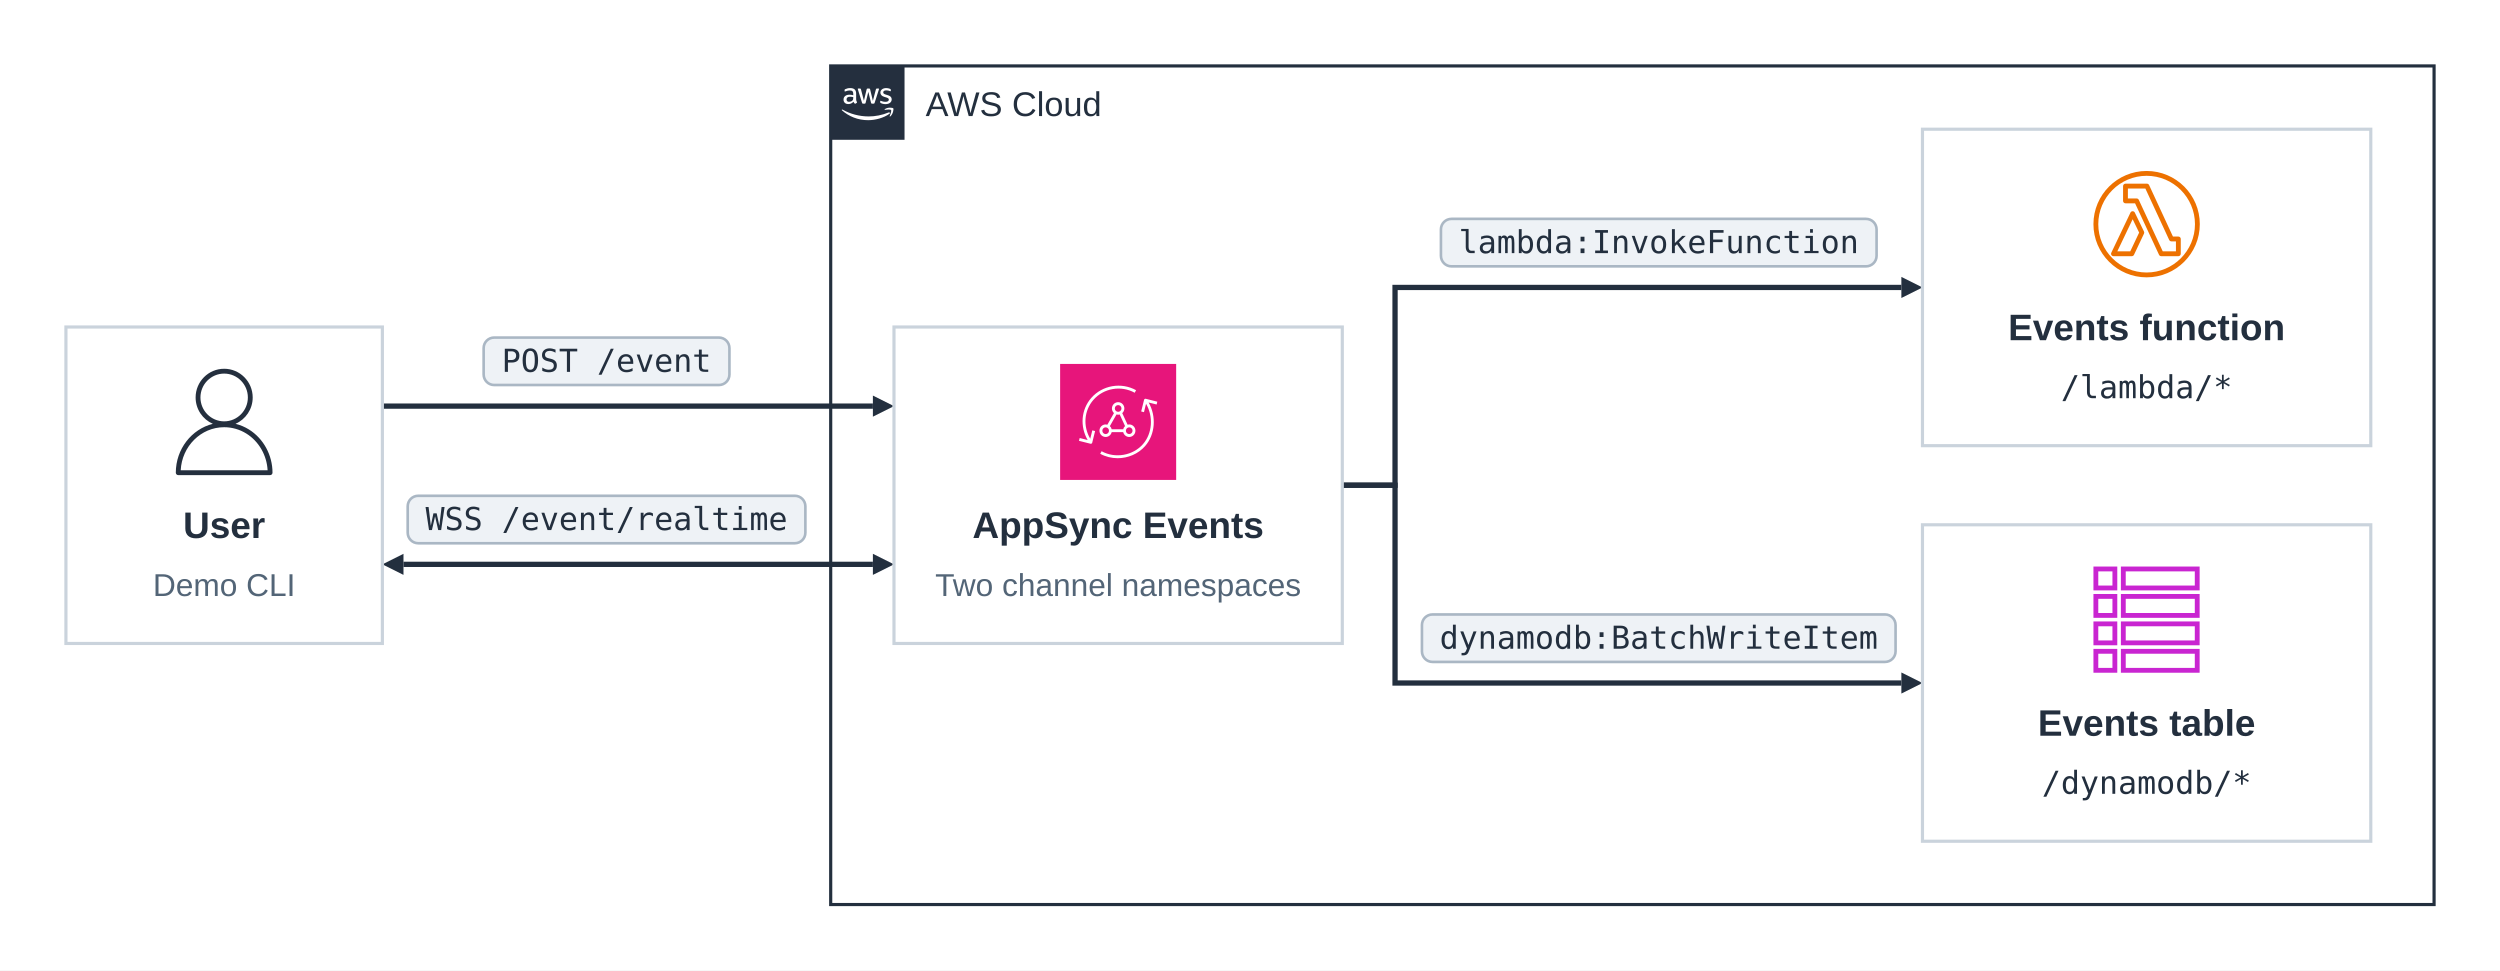
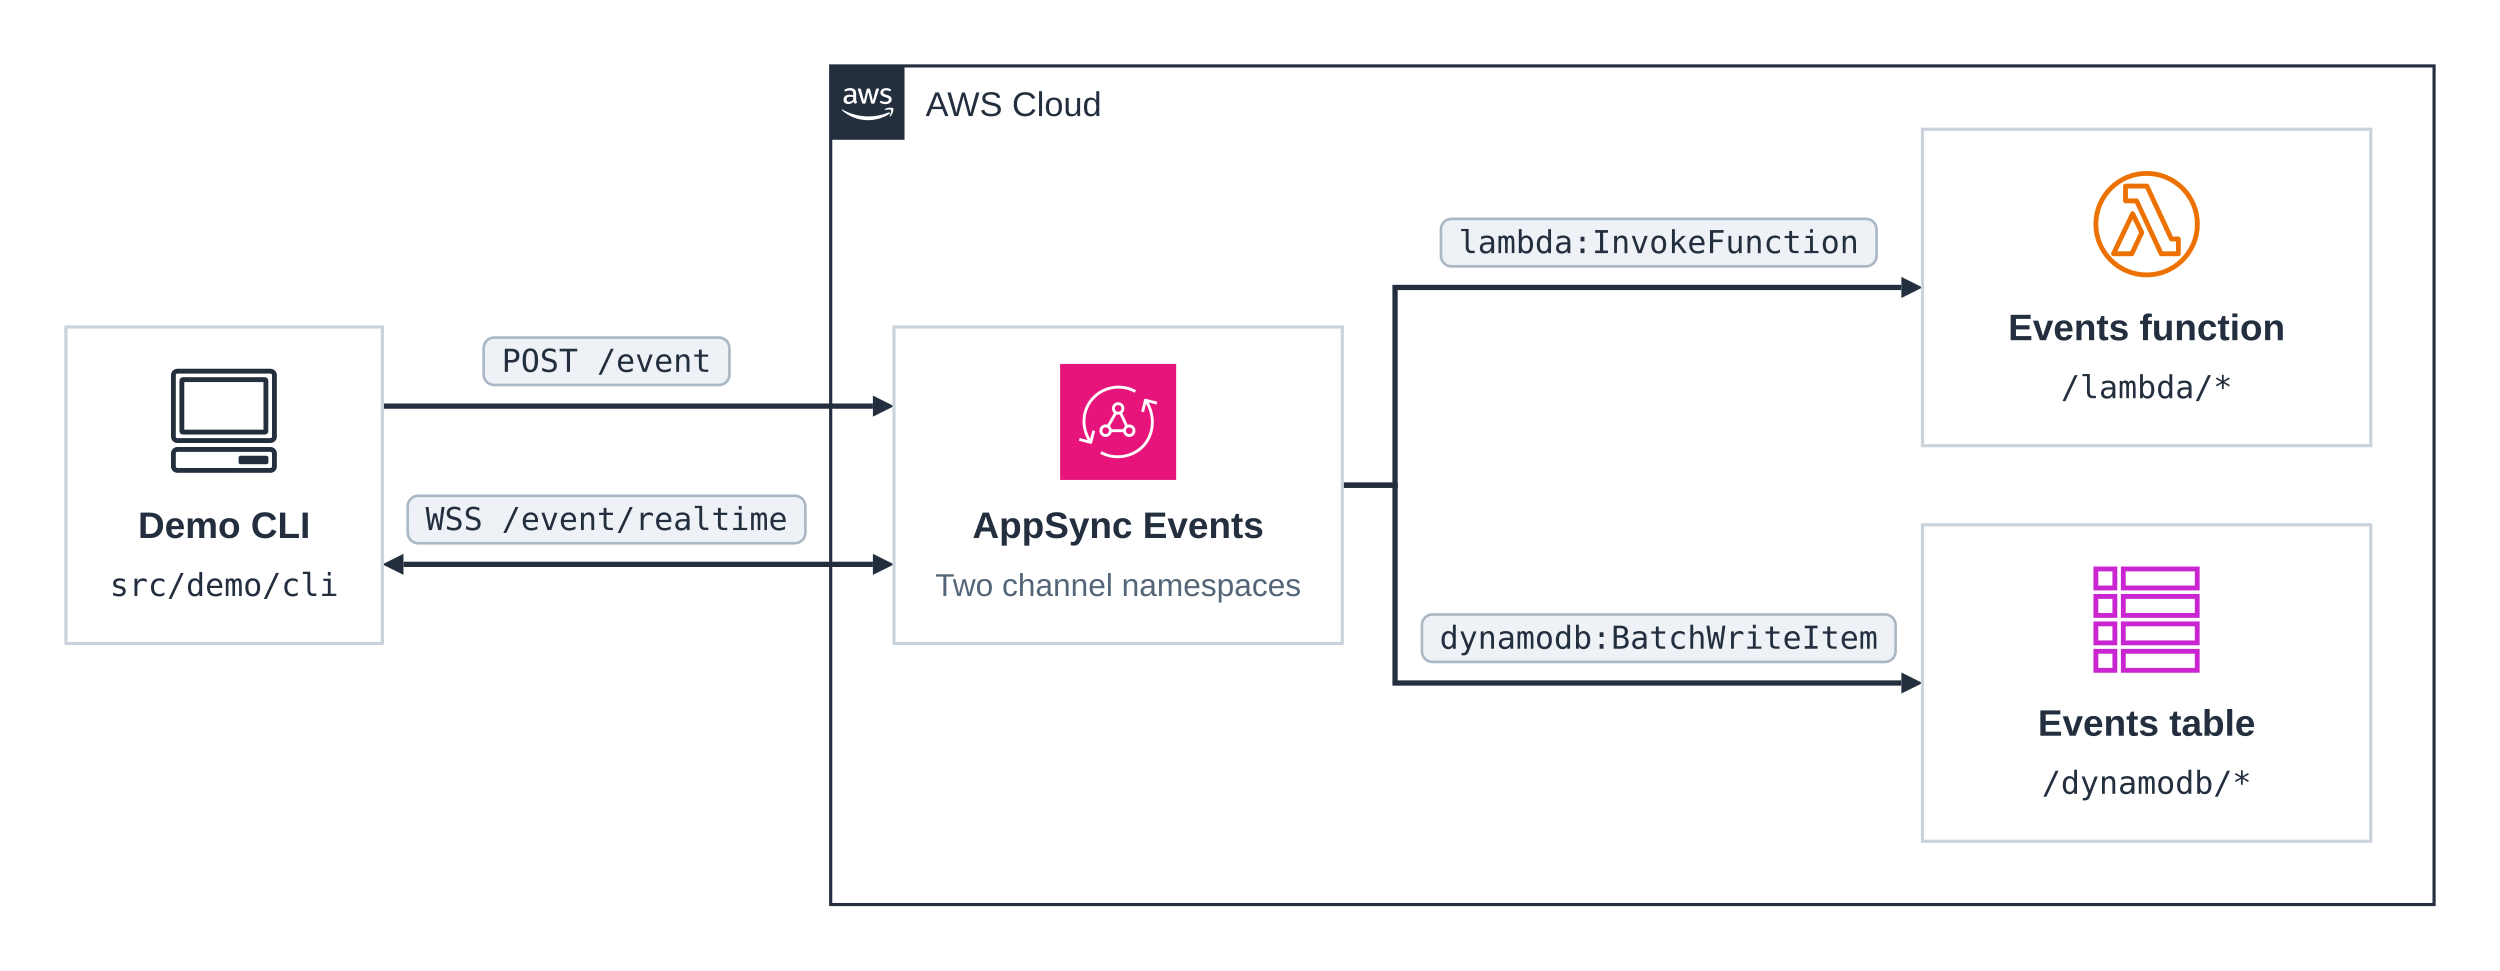
<svg xmlns="http://www.w3.org/2000/svg" width="948" height="368" viewBox="-25 -25 948 368" role="img" aria-labelledby="title description">
  <rect x="-25" y="-25" width="948" height="368" fill="#FFFFFF" />
  <g data-group-id="aws">
    <rect x="290" y="0" width="608" height="318" fill="none" stroke="#232F3E" stroke-width="1.2" />
-     <svg width="28" height="28" viewBox="0 0 40 40" version="1.1" id="icon-6be8a9335b21-1" x="290" y="0" preserveAspectRatio="xMidYMid meet" data-icon="" aria-hidden="true">
-       <g id="icon-6be8a9335b21-1-Icon-Architecture-Group/32/AWS-Cloud-logo_32" stroke="none" stroke-width="1" fill="none" fill-rule="evenodd">
-         <rect id="icon-6be8a9335b21-1-Rectangle" fill="#242F3E" x="0" y="0" width="40" height="40" />
-         <path d="M32.698,23.901 C33.059,24.37 32.298,26.3 31.957,27.164 C31.853,27.426 32.075,27.529 32.307,27.332 C33.82,26.048 34.212,23.357 33.901,22.969 C33.594,22.583 30.95,22.252 29.338,23.401 C29.089,23.578 29.132,23.822 29.407,23.79 C30.315,23.678 32.338,23.433 32.698,23.901 L32.698,23.901 Z M31.856,25.91 C32.374,25.532 31.93,24.969 31.402,25.19 C27.889,26.654 24.075,27.363 20.602,27.363 C15.459,27.363 10.475,25.974 6.446,23.668 C6.094,23.466 5.833,23.823 6.127,24.082 C9.86,27.398 14.796,29.391 20.274,29.391 C24.184,29.391 28.725,28.183 31.856,25.91 L31.856,25.91 Z M29.712,20.695 C29.214,20.695 28.727,20.642 28.253,20.534 C27.777,20.425 27.413,20.302 27.16,20.161 C27.005,20.077 26.908,19.989 26.869,19.903 C26.831,19.815 26.811,19.729 26.811,19.643 L26.811,19.174 C26.811,18.98 26.884,18.881 27.027,18.881 C27.082,18.881 27.14,18.894 27.2,18.914 C27.261,18.937 27.341,18.969 27.441,19.012 C27.761,19.153 28.108,19.26 28.485,19.336 C28.861,19.411 29.236,19.449 29.611,19.449 C30.208,19.449 30.669,19.347 30.995,19.141 C31.322,18.937 31.484,18.646 31.484,18.268 C31.484,18.008 31.399,17.793 31.227,17.619 C31.056,17.445 30.738,17.286 30.275,17.134 L28.9,16.713 C28.203,16.497 27.698,16.184 27.383,15.775 C27.068,15.363 26.911,14.916 26.911,14.428 C26.911,14.041 26.996,13.699 27.169,13.401 C27.339,13.104 27.564,12.851 27.845,12.64 C28.13,12.43 28.459,12.272 28.834,12.162 C29.208,12.055 29.606,12 30.026,12 C30.236,12 30.449,12.014 30.666,12.041 C30.881,12.067 31.085,12.103 31.278,12.146 C31.471,12.191 31.651,12.239 31.816,12.292 C31.982,12.347 32.114,12.401 32.215,12.454 C32.346,12.529 32.439,12.605 32.496,12.681 C32.551,12.756 32.579,12.858 32.579,12.989 L32.579,13.425 C32.579,13.62 32.507,13.716 32.362,13.716 C32.285,13.716 32.165,13.68 31.998,13.604 C31.458,13.365 30.848,13.248 30.177,13.248 C29.635,13.248 29.214,13.334 28.916,13.506 C28.617,13.68 28.468,13.955 28.468,14.333 C28.468,14.591 28.562,14.81 28.751,14.988 C28.939,15.166 29.286,15.336 29.795,15.499 L31.137,15.921 C31.822,16.135 32.311,16.433 32.603,16.809 C32.897,17.188 33.044,17.619 33.044,18.104 C33.044,18.505 32.961,18.864 32.794,19.182 C32.628,19.501 32.399,19.772 32.105,19.999 C31.813,20.226 31.463,20.398 31.054,20.517 C30.644,20.637 30.197,20.695 29.712,20.695 L29.712,20.695 Z M17.547,20.451 C17.381,20.451 17.26,20.424 17.182,20.364 C17.104,20.303 17.038,20.183 16.983,19.999 L14.761,12.842 C14.708,12.658 14.679,12.535 14.679,12.471 C14.679,12.32 14.757,12.244 14.912,12.244 L15.839,12.244 C16.016,12.244 16.14,12.274 16.213,12.334 C16.284,12.392 16.347,12.512 16.402,12.698 L17.993,18.818 L19.47,12.698 C19.514,12.512 19.574,12.392 19.651,12.334 C19.728,12.274 19.855,12.244 20.031,12.244 L20.796,12.244 C20.971,12.244 21.098,12.274 21.176,12.334 C21.253,12.392 21.314,12.512 21.358,12.698 L22.851,18.899 L24.491,12.698 C24.546,12.512 24.609,12.392 24.681,12.334 C24.754,12.274 24.877,12.244 25.054,12.244 L25.932,12.244 C26.088,12.244 26.165,12.32 26.165,12.471 C26.165,12.512 26.158,12.562 26.149,12.615 C26.136,12.671 26.116,12.746 26.081,12.842 L23.795,19.999 C23.74,20.183 23.673,20.303 23.595,20.364 C23.518,20.424 23.396,20.451 23.231,20.451 L22.418,20.451 C22.242,20.451 22.115,20.421 22.038,20.357 C21.961,20.292 21.9,20.166 21.856,19.984 L20.38,14.024 L18.923,19.984 C18.879,20.166 18.817,20.292 18.74,20.357 C18.662,20.421 18.536,20.451 18.359,20.451 L17.547,20.451 Z M9.939,19.449 C10.25,19.449 10.575,19.392 10.918,19.279 C11.26,19.165 11.558,18.969 11.812,18.687 C11.968,18.515 12.074,18.318 12.136,18.096 C12.196,17.876 12.225,17.609 12.225,17.295 L12.225,16.907 C11.951,16.842 11.661,16.791 11.356,16.753 C11.052,16.716 10.757,16.696 10.469,16.696 C9.84,16.696 9.369,16.82 9.061,17.069 C8.752,17.317 8.596,17.672 8.596,18.139 C8.596,18.57 8.713,18.895 8.945,19.117 C9.177,19.339 9.509,19.449 9.939,19.449 L9.939,19.449 Z M13.785,18.041 C13.785,18.386 13.82,18.66 13.892,18.866 C13.965,19.072 14.067,19.294 14.199,19.53 C14.243,19.606 14.265,19.676 14.265,19.739 C14.265,19.838 14.204,19.93 14.083,20.015 L13.486,20.405 C13.398,20.458 13.315,20.486 13.238,20.486 C13.137,20.486 13.044,20.443 12.956,20.357 C12.822,20.226 12.71,20.084 12.617,19.927 C12.521,19.771 12.425,19.588 12.326,19.383 C11.585,20.236 10.658,20.663 9.542,20.663 C8.746,20.663 8.116,20.443 7.651,19.999 C7.188,19.557 6.956,18.963 6.956,18.219 C6.956,17.432 7.243,16.796 7.819,16.316 C8.392,15.836 9.167,15.595 10.138,15.595 C10.459,15.595 10.793,15.62 11.141,15.668 C11.488,15.716 11.851,15.785 12.225,15.871 L12.225,15.192 C12.225,14.49 12.078,13.996 11.779,13.709 C11.481,13.423 10.968,13.281 10.239,13.281 C9.906,13.281 9.566,13.32 9.218,13.401 C8.871,13.482 8.53,13.587 8.199,13.716 C8.044,13.781 7.933,13.822 7.868,13.838 C7.802,13.854 7.752,13.862 7.719,13.862 C7.587,13.862 7.519,13.766 7.519,13.57 L7.519,13.118 C7.519,12.966 7.543,12.858 7.587,12.795 C7.631,12.729 7.719,12.664 7.852,12.6 C8.183,12.437 8.581,12.297 9.044,12.179 C9.509,12.06 10,12 10.52,12 C11.646,12 12.472,12.253 12.997,12.753 C13.521,13.255 13.785,14.013 13.785,15.028 L13.785,18.041 Z" id="icon-6be8a9335b21-1-Fill-1" fill="#FFFFFF" />
+     <svg width="28" height="28" viewBox="0 0 40 40" version="1.1" id="icon-74d4d27bd4a6-1" x="290" y="0" preserveAspectRatio="xMidYMid meet" data-icon="" aria-hidden="true">
+       <g id="icon-74d4d27bd4a6-1-Icon-Architecture-Group/32/AWS-Cloud-logo_32" stroke="none" stroke-width="1" fill="none" fill-rule="evenodd">
+         <rect id="icon-74d4d27bd4a6-1-Rectangle" fill="#242F3E" x="0" y="0" width="40" height="40" />
+         <path d="M32.698,23.901 C33.059,24.37 32.298,26.3 31.957,27.164 C31.853,27.426 32.075,27.529 32.307,27.332 C33.82,26.048 34.212,23.357 33.901,22.969 C33.594,22.583 30.95,22.252 29.338,23.401 C29.089,23.578 29.132,23.822 29.407,23.79 C30.315,23.678 32.338,23.433 32.698,23.901 L32.698,23.901 Z M31.856,25.91 C32.374,25.532 31.93,24.969 31.402,25.19 C27.889,26.654 24.075,27.363 20.602,27.363 C15.459,27.363 10.475,25.974 6.446,23.668 C6.094,23.466 5.833,23.823 6.127,24.082 C9.86,27.398 14.796,29.391 20.274,29.391 C24.184,29.391 28.725,28.183 31.856,25.91 L31.856,25.91 Z M29.712,20.695 C29.214,20.695 28.727,20.642 28.253,20.534 C27.777,20.425 27.413,20.302 27.16,20.161 C27.005,20.077 26.908,19.989 26.869,19.903 C26.831,19.815 26.811,19.729 26.811,19.643 L26.811,19.174 C26.811,18.98 26.884,18.881 27.027,18.881 C27.082,18.881 27.14,18.894 27.2,18.914 C27.261,18.937 27.341,18.969 27.441,19.012 C27.761,19.153 28.108,19.26 28.485,19.336 C28.861,19.411 29.236,19.449 29.611,19.449 C30.208,19.449 30.669,19.347 30.995,19.141 C31.322,18.937 31.484,18.646 31.484,18.268 C31.484,18.008 31.399,17.793 31.227,17.619 C31.056,17.445 30.738,17.286 30.275,17.134 L28.9,16.713 C28.203,16.497 27.698,16.184 27.383,15.775 C27.068,15.363 26.911,14.916 26.911,14.428 C26.911,14.041 26.996,13.699 27.169,13.401 C27.339,13.104 27.564,12.851 27.845,12.64 C28.13,12.43 28.459,12.272 28.834,12.162 C29.208,12.055 29.606,12 30.026,12 C30.236,12 30.449,12.014 30.666,12.041 C30.881,12.067 31.085,12.103 31.278,12.146 C31.471,12.191 31.651,12.239 31.816,12.292 C31.982,12.347 32.114,12.401 32.215,12.454 C32.346,12.529 32.439,12.605 32.496,12.681 C32.551,12.756 32.579,12.858 32.579,12.989 L32.579,13.425 C32.579,13.62 32.507,13.716 32.362,13.716 C32.285,13.716 32.165,13.68 31.998,13.604 C31.458,13.365 30.848,13.248 30.177,13.248 C29.635,13.248 29.214,13.334 28.916,13.506 C28.617,13.68 28.468,13.955 28.468,14.333 C28.468,14.591 28.562,14.81 28.751,14.988 C28.939,15.166 29.286,15.336 29.795,15.499 L31.137,15.921 C31.822,16.135 32.311,16.433 32.603,16.809 C32.897,17.188 33.044,17.619 33.044,18.104 C33.044,18.505 32.961,18.864 32.794,19.182 C32.628,19.501 32.399,19.772 32.105,19.999 C31.813,20.226 31.463,20.398 31.054,20.517 C30.644,20.637 30.197,20.695 29.712,20.695 L29.712,20.695 Z M17.547,20.451 C17.381,20.451 17.26,20.424 17.182,20.364 C17.104,20.303 17.038,20.183 16.983,19.999 L14.761,12.842 C14.708,12.658 14.679,12.535 14.679,12.471 C14.679,12.32 14.757,12.244 14.912,12.244 L15.839,12.244 C16.016,12.244 16.14,12.274 16.213,12.334 C16.284,12.392 16.347,12.512 16.402,12.698 L17.993,18.818 L19.47,12.698 C19.514,12.512 19.574,12.392 19.651,12.334 C19.728,12.274 19.855,12.244 20.031,12.244 L20.796,12.244 C20.971,12.244 21.098,12.274 21.176,12.334 C21.253,12.392 21.314,12.512 21.358,12.698 L22.851,18.899 L24.491,12.698 C24.546,12.512 24.609,12.392 24.681,12.334 C24.754,12.274 24.877,12.244 25.054,12.244 L25.932,12.244 C26.088,12.244 26.165,12.32 26.165,12.471 C26.165,12.512 26.158,12.562 26.149,12.615 C26.136,12.671 26.116,12.746 26.081,12.842 L23.795,19.999 C23.74,20.183 23.673,20.303 23.595,20.364 C23.518,20.424 23.396,20.451 23.231,20.451 L22.418,20.451 C22.242,20.451 22.115,20.421 22.038,20.357 C21.961,20.292 21.9,20.166 21.856,19.984 L20.38,14.024 L18.923,19.984 C18.879,20.166 18.817,20.292 18.74,20.357 C18.662,20.421 18.536,20.451 18.359,20.451 L17.547,20.451 Z M9.939,19.449 C10.25,19.449 10.575,19.392 10.918,19.279 C11.26,19.165 11.558,18.969 11.812,18.687 C11.968,18.515 12.074,18.318 12.136,18.096 C12.196,17.876 12.225,17.609 12.225,17.295 L12.225,16.907 C11.951,16.842 11.661,16.791 11.356,16.753 C11.052,16.716 10.757,16.696 10.469,16.696 C9.84,16.696 9.369,16.82 9.061,17.069 C8.752,17.317 8.596,17.672 8.596,18.139 C8.596,18.57 8.713,18.895 8.945,19.117 C9.177,19.339 9.509,19.449 9.939,19.449 L9.939,19.449 Z M13.785,18.041 C13.785,18.386 13.82,18.66 13.892,18.866 C13.965,19.072 14.067,19.294 14.199,19.53 C14.243,19.606 14.265,19.676 14.265,19.739 C14.265,19.838 14.204,19.93 14.083,20.015 L13.486,20.405 C13.398,20.458 13.315,20.486 13.238,20.486 C13.137,20.486 13.044,20.443 12.956,20.357 C12.822,20.226 12.71,20.084 12.617,19.927 C12.521,19.771 12.425,19.588 12.326,19.383 C11.585,20.236 10.658,20.663 9.542,20.663 C8.746,20.663 8.116,20.443 7.651,19.999 C7.188,19.557 6.956,18.963 6.956,18.219 C6.956,17.432 7.243,16.796 7.819,16.316 C8.392,15.836 9.167,15.595 10.138,15.595 C10.459,15.595 10.793,15.62 11.141,15.668 C11.488,15.716 11.851,15.785 12.225,15.871 L12.225,15.192 C12.225,14.49 12.078,13.996 11.779,13.709 C11.481,13.423 10.968,13.281 10.239,13.281 C9.906,13.281 9.566,13.32 9.218,13.401 C8.871,13.482 8.53,13.587 8.199,13.716 C8.044,13.781 7.933,13.822 7.868,13.838 C7.802,13.854 7.752,13.862 7.719,13.862 C7.587,13.862 7.519,13.766 7.519,13.57 L7.519,13.118 C7.519,12.966 7.543,12.858 7.587,12.795 C7.631,12.729 7.719,12.664 7.852,12.6 C8.183,12.437 8.581,12.297 9.044,12.179 C9.509,12.06 10,12 10.52,12 C11.646,12 12.472,12.253 12.997,12.753 C13.521,13.255 13.785,14.013 13.785,15.028 L13.785,18.041 Z" id="icon-74d4d27bd4a6-1-Fill-1" fill="#FFFFFF" />
      </g>
    </svg>
    <text x="326" y="19" font-family="Arial, Helvetica, sans-serif" font-size="13" text-anchor="start" fill="#232F3E" font-weight="normal">
      <tspan x="326" dy="0">AWS Cloud</tspan>
    </text>
  </g>
  <g data-edge-from="user" data-edge-to="api">
    <polyline points="120,129 306,129" fill="none" stroke="#232F3E" stroke-width="2" stroke-linejoin="miter" />
    <polygon points="314,129 306,125 306,133" fill="#232F3E" />
    <rect x="158.4" y="103" width="93.2" height="18" rx="4" fill="#EEF2F6" stroke="#AAB7C4" stroke-width="1" data-chip="api" />
    <text x="205" y="116" font-family="Consolas, Menlo, DejaVu Sans Mono, Liberation Mono, monospace" font-size="12" text-anchor="middle" fill="#232F3E" font-weight="normal">
      <tspan x="205" dy="0">POST /event</tspan>
    </text>
  </g>
  <g data-edge-from="user" data-edge-to="api">
    <polyline points="128,189 306,189" fill="none" stroke="#232F3E" stroke-width="2" stroke-linejoin="miter" />
    <polygon points="314,189 306,185 306,193" fill="#232F3E" />
    <polygon points="120,189 128,193 128,185" fill="#232F3E" />
    <rect x="129.6" y="163" width="150.8" height="18" rx="4" fill="#EEF2F6" stroke="#AAB7C4" stroke-width="1" data-chip="api" />
    <text x="205" y="176" font-family="Consolas, Menlo, DejaVu Sans Mono, Liberation Mono, monospace" font-size="12" text-anchor="middle" fill="#232F3E" font-weight="normal">
      <tspan x="205" dy="0">WSS /event/realtime</tspan>
    </text>
  </g>
  <g data-edge-from="api" data-edge-to="fn">
    <polyline points="484,159 504,159 504,84 696,84" fill="none" stroke="#232F3E" stroke-width="2" stroke-linejoin="miter" />
    <polygon points="704,84 696,80 696,88" fill="#232F3E" />
    <rect x="521.4" y="58" width="165.2" height="18" rx="4" fill="#EEF2F6" stroke="#AAB7C4" stroke-width="1" data-chip="api" />
    <text x="604" y="71" font-family="Consolas, Menlo, DejaVu Sans Mono, Liberation Mono, monospace" font-size="12" text-anchor="middle" fill="#232F3E" font-weight="normal">
      <tspan x="604" dy="0">lambda:InvokeFunction</tspan>
    </text>
  </g>
  <g data-edge-from="api" data-edge-to="table">
    <polyline points="484,159 504,159 504,234 696,234" fill="none" stroke="#232F3E" stroke-width="2" stroke-linejoin="miter" />
    <polygon points="704,234 696,230 696,238" fill="#232F3E" />
    <rect x="514.2" y="208" width="179.6" height="18" rx="4" fill="#EEF2F6" stroke="#AAB7C4" stroke-width="1" data-chip="api" />
    <text x="604" y="221" font-family="Consolas, Menlo, DejaVu Sans Mono, Liberation Mono, monospace" font-size="12" text-anchor="middle" fill="#232F3E" font-weight="normal">
      <tspan x="604" dy="0">dynamodb:BatchWriteItem</tspan>
    </text>
  </g>
  <g data-node-id="user">
    <rect x="0" y="99" width="120" height="120" fill="#FFFFFF" stroke="#CAD3DC" stroke-width="1.2" />
-     <svg width="44" height="44" viewBox="0 0 48 48" version="1.1" id="icon-6be8a9335b21-2" x="38" y="113" preserveAspectRatio="xMidYMid meet" data-icon="" aria-hidden="true">
-       <g id="icon-6be8a9335b21-2-Icon-Resource/General-Resource/Res_User_48" stroke="none" stroke-width="1" fill="none" fill-rule="evenodd">
-         <path d="M6.025,44 C6.524,34.085 14.395,26.178 24,26.178 C27.248,26.178 30.43,27.092 33.205,28.822 C38.354,32.033 41.653,37.783 41.974,44 L6.025,44 Z M14.192,13.878 C14.192,8.432 18.592,4 24.001,4 C29.408,4 33.807,8.432 33.807,13.878 C33.807,19.325 29.408,23.757 24.001,23.757 C18.592,23.757 14.192,19.325 14.192,13.878 L14.192,13.878 Z M34.263,27.125 C32.53,26.044 30.65,25.26 28.698,24.771 C32.877,22.939 35.807,18.749 35.807,13.878 C35.807,7.329 30.51,2 24.001,2 C17.489,2 12.192,7.329 12.192,13.878 C12.192,18.755 15.13,22.95 19.317,24.778 C10.545,26.981 4,35.2 4,45 C4,45.552 4.447,46 5,46 L43,46 C43.552,46 44,45.552 44,45 C44,37.719 40.269,30.87 34.263,27.125 L34.263,27.125 Z" id="icon-6be8a9335b21-2-Fill-1" fill="#242F3E" />
+     <svg width="44" height="44" viewBox="0 0 48 48" version="1.1" id="icon-74d4d27bd4a6-2" x="38" y="113" preserveAspectRatio="xMidYMid meet" data-icon="" aria-hidden="true">
+       <g id="icon-74d4d27bd4a6-2-Icon-Resource/General-Resource/Res_Client_48" stroke="none" stroke-width="1" fill="none" fill-rule="evenodd">
+         <path d="M42.299,38.773 L42.299,40.696 C42.299,41.134 41.945,41.49 41.506,41.49 L30.762,41.49 C30.323,41.49 29.968,41.134 29.968,40.696 L29.968,38.773 C29.968,38.335 30.323,37.98 30.762,37.98 L41.506,37.98 C41.945,37.98 42.299,38.335 42.299,38.773 L42.299,38.773 Z M43.797,42.399 C43.797,42.754 43.508,43.044 43.153,43.044 L4.645,43.044 C4.289,43.044 4,42.754 4,42.399 L4,37.011 C4,36.656 4.289,36.367 4.645,36.367 L43.153,36.367 C43.508,36.367 43.797,36.656 43.797,37.011 L43.797,42.399 Z M43.153,34.367 L4.645,34.367 C3.187,34.367 2,35.553 2,37.011 L2,42.399 C2,43.857 3.187,45.044 4.645,45.044 L43.153,45.044 C44.611,45.044 45.797,43.857 45.797,42.399 L45.797,37.011 C45.797,35.553 44.611,34.367 43.153,34.367 L43.153,34.367 Z M7.501,27.21 L40.264,27.21 L40.264,7.502 L7.501,7.502 L7.501,27.21 Z M40.842,5.502 L6.924,5.502 C6.14,5.502 5.501,6.139 5.501,6.923 L5.501,27.788 C5.501,28.572 6.14,29.21 6.924,29.21 L40.842,29.21 C41.626,29.21 42.264,28.572 42.264,27.788 L42.264,6.923 C42.264,6.139 41.626,5.502 40.842,5.502 L40.842,5.502 Z M43.797,30.067 C43.797,30.422 43.508,30.711 43.153,30.711 L4.645,30.711 C4.289,30.711 4,30.422 4,30.067 L4,4.644 C4,4.289 4.289,4 4.645,4 L43.153,4 C43.508,4 43.797,4.289 43.797,4.644 L43.797,30.067 Z M43.153,2 L4.645,2 C3.187,2 2,3.186 2,4.644 L2,30.067 C2,31.525 3.187,32.711 4.645,32.711 L43.153,32.711 C44.611,32.711 45.797,31.525 45.797,30.067 L45.797,4.644 C45.797,3.186 44.611,2 43.153,2 L43.153,2 Z" id="icon-74d4d27bd4a6-2-Fill-3" fill="#232F3D" />
      </g>
    </svg>
    <text x="60" y="179" font-family="Arial, Helvetica, sans-serif" font-size="14" text-anchor="middle" fill="#232F3E" font-weight="600">
-       <tspan x="60" dy="0">User</tspan>
+       <tspan x="60" dy="0">Demo CLI</tspan>
    </text>
-     <text x="60" y="201" font-family="Arial, Helvetica, sans-serif" font-size="12" text-anchor="middle" fill="#536577" font-weight="normal">
-       <tspan x="60" dy="0">Demo CLI</tspan>
+     <text x="60" y="201" font-family="Consolas, Menlo, DejaVu Sans Mono, Liberation Mono, monospace" font-size="12" text-anchor="middle" fill="#232F3E" font-weight="normal">
+       <tspan x="60" dy="0">src/demo/cli</tspan>
    </text>
  </g>
  <g data-node-id="api">
    <rect x="314" y="99" width="170" height="120" fill="#FFFFFF" stroke="#CAD3DC" stroke-width="1.2" />
-     <svg width="44" height="44" viewBox="0 0 80 80" version="1.1" id="icon-6be8a9335b21-3" x="377" y="113" preserveAspectRatio="xMidYMid meet" data-icon="" aria-hidden="true">
-       <g id="icon-6be8a9335b21-3-Icon-Architecture/64/Arch_AWS-AppSync_64" stroke="none" stroke-width="1" fill="none" fill-rule="evenodd">
-         <g id="icon-6be8a9335b21-3-Icon-Architecture-BG/64/Application-Integration" fill="#E7157B">
-           <rect id="icon-6be8a9335b21-3-Rectangle" x="0" y="0" width="80" height="80" />
+     <svg width="44" height="44" viewBox="0 0 80 80" version="1.1" id="icon-74d4d27bd4a6-3" x="377" y="113" preserveAspectRatio="xMidYMid meet" data-icon="" aria-hidden="true">
+       <g id="icon-74d4d27bd4a6-3-Icon-Architecture/64/Arch_AWS-AppSync_64" stroke="none" stroke-width="1" fill="none" fill-rule="evenodd">
+         <g id="icon-74d4d27bd4a6-3-Icon-Architecture-BG/64/Application-Integration" fill="#E7157B">
+           <rect id="icon-74d4d27bd4a6-3-Rectangle" x="0" y="0" width="80" height="80" />
        </g>
-         <g id="icon-6be8a9335b21-3-Icon-Service/64/AWS-AppSync" transform="translate(13, 15)" fill="#FFFFFF">
-           <path d="M53.52,12.981 L48.014,11.589 C53.478,21.116 52.61,33.6 45.626,41.602 C40.854,47.071 33.772,50 26.652,50 C22.509,50 18.353,49.008 14.631,46.949 L15.583,45.191 C24.912,50.354 37.189,48.241 44.139,40.277 C50.598,32.877 51.364,21.295 46.24,12.482 L44.81,18.262 L42.888,17.776 L44.87,9.762 C45.003,9.226 45.54,8.896 46.071,9.034 L54,11.037 L53.52,12.981 Z M7.758,36.587 L9.19,30.8 L11.112,31.286 L9.13,39.3 C9.018,39.756 8.614,40.059 8.17,40.059 C8.09,40.059 8.009,40.05 7.929,40.029 L-3.55271368e-15,38.026 L0.48,36.082 L5.977,37.471 C0.556,28.105 1.441,16.503 8.459,8.462 C16.117,-0.311 29.117,-2.559 39.37,3.116 L38.418,4.873 C28.969,-0.355 16.995,1.711 9.946,9.787 C3.471,17.206 2.685,27.943 7.758,36.587 L7.758,36.587 Z M18.396,28.72 C19.663,28.72 20.694,29.762 20.694,31.043 C20.694,32.323 19.663,33.365 18.396,33.365 C17.128,33.365 16.098,32.323 16.098,31.043 C16.098,29.762 17.128,28.72 18.396,28.72 L18.396,28.72 Z M25.864,19.849 C26.228,19.951 26.605,20.023 27,20.023 C27.372,20.023 27.726,19.96 28.07,19.869 L31.768,27.853 C31.141,28.428 30.685,29.182 30.482,30.041 L22.548,30.041 C22.349,29.197 21.906,28.452 21.295,27.88 L25.864,19.849 Z M27,13.375 C28.268,13.375 29.298,14.416 29.298,15.697 C29.298,16.978 28.268,18.02 27,18.02 C25.733,18.02 24.703,16.978 24.703,15.697 C24.703,14.416 25.733,13.375 27,13.375 L27,13.375 Z M36.932,31.043 C36.932,32.323 35.901,33.365 34.634,33.365 C33.367,33.365 32.336,32.323 32.336,31.043 C32.336,29.762 33.367,28.72 34.634,28.72 C35.901,28.72 36.932,29.762 36.932,31.043 L36.932,31.043 Z M18.396,35.369 C20.413,35.369 22.099,33.946 22.548,32.045 L30.482,32.045 C30.932,33.946 32.617,35.369 34.634,35.369 C36.993,35.369 38.914,33.428 38.914,31.043 C38.914,28.657 36.993,26.716 34.634,26.716 C34.242,26.716 33.869,26.788 33.509,26.888 L29.821,18.925 C30.708,18.132 31.281,16.986 31.281,15.697 C31.281,13.311 29.36,11.371 27,11.371 C24.64,11.371 22.72,13.311 22.72,15.697 C22.72,16.962 23.269,18.09 24.128,18.881 L19.565,26.902 C19.191,26.794 18.804,26.716 18.396,26.716 C16.036,26.716 14.115,28.657 14.115,31.043 C14.115,33.428 16.036,35.369 18.396,35.369 L18.396,35.369 Z" id="icon-6be8a9335b21-3-AWS-AppSync-Icon_64_Squid" />
+         <g id="icon-74d4d27bd4a6-3-Icon-Service/64/AWS-AppSync" transform="translate(13, 15)" fill="#FFFFFF">
+           <path d="M53.52,12.981 L48.014,11.589 C53.478,21.116 52.61,33.6 45.626,41.602 C40.854,47.071 33.772,50 26.652,50 C22.509,50 18.353,49.008 14.631,46.949 L15.583,45.191 C24.912,50.354 37.189,48.241 44.139,40.277 C50.598,32.877 51.364,21.295 46.24,12.482 L44.81,18.262 L42.888,17.776 L44.87,9.762 C45.003,9.226 45.54,8.896 46.071,9.034 L54,11.037 L53.52,12.981 Z M7.758,36.587 L9.19,30.8 L11.112,31.286 L9.13,39.3 C9.018,39.756 8.614,40.059 8.17,40.059 C8.09,40.059 8.009,40.05 7.929,40.029 L-3.55271368e-15,38.026 L0.48,36.082 L5.977,37.471 C0.556,28.105 1.441,16.503 8.459,8.462 C16.117,-0.311 29.117,-2.559 39.37,3.116 L38.418,4.873 C28.969,-0.355 16.995,1.711 9.946,9.787 C3.471,17.206 2.685,27.943 7.758,36.587 L7.758,36.587 Z M18.396,28.72 C19.663,28.72 20.694,29.762 20.694,31.043 C20.694,32.323 19.663,33.365 18.396,33.365 C17.128,33.365 16.098,32.323 16.098,31.043 C16.098,29.762 17.128,28.72 18.396,28.72 L18.396,28.72 Z M25.864,19.849 C26.228,19.951 26.605,20.023 27,20.023 C27.372,20.023 27.726,19.96 28.07,19.869 L31.768,27.853 C31.141,28.428 30.685,29.182 30.482,30.041 L22.548,30.041 C22.349,29.197 21.906,28.452 21.295,27.88 L25.864,19.849 Z M27,13.375 C28.268,13.375 29.298,14.416 29.298,15.697 C29.298,16.978 28.268,18.02 27,18.02 C25.733,18.02 24.703,16.978 24.703,15.697 C24.703,14.416 25.733,13.375 27,13.375 L27,13.375 Z M36.932,31.043 C36.932,32.323 35.901,33.365 34.634,33.365 C33.367,33.365 32.336,32.323 32.336,31.043 C32.336,29.762 33.367,28.72 34.634,28.72 C35.901,28.72 36.932,29.762 36.932,31.043 L36.932,31.043 Z M18.396,35.369 C20.413,35.369 22.099,33.946 22.548,32.045 L30.482,32.045 C30.932,33.946 32.617,35.369 34.634,35.369 C36.993,35.369 38.914,33.428 38.914,31.043 C38.914,28.657 36.993,26.716 34.634,26.716 C34.242,26.716 33.869,26.788 33.509,26.888 L29.821,18.925 C30.708,18.132 31.281,16.986 31.281,15.697 C31.281,13.311 29.36,11.371 27,11.371 C24.64,11.371 22.72,13.311 22.72,15.697 C22.72,16.962 23.269,18.09 24.128,18.881 L19.565,26.902 C19.191,26.794 18.804,26.716 18.396,26.716 C16.036,26.716 14.115,28.657 14.115,31.043 C14.115,33.428 16.036,35.369 18.396,35.369 L18.396,35.369 Z" id="icon-74d4d27bd4a6-3-AWS-AppSync-Icon_64_Squid" />
        </g>
      </g>
    </svg>
    <text x="399" y="179" font-family="Arial, Helvetica, sans-serif" font-size="14" text-anchor="middle" fill="#232F3E" font-weight="600">
      <tspan x="399" dy="0">AppSync Events</tspan>
    </text>
    <text x="399" y="201" font-family="Arial, Helvetica, sans-serif" font-size="12" text-anchor="middle" fill="#536577" font-weight="normal">
      <tspan x="399" dy="0">Two channel namespaces</tspan>
    </text>
  </g>
  <g data-node-id="fn">
    <rect x="704" y="24" width="170" height="120" fill="#FFFFFF" stroke="#CAD3DC" stroke-width="1.2" />
-     <svg width="44" height="44" viewBox="0 0 48 48" version="1.1" id="icon-6be8a9335b21-4" x="767" y="38" preserveAspectRatio="xMidYMid meet" data-icon="" aria-hidden="true">
-       <g id="icon-6be8a9335b21-4-Icon-Resource/Compute/Res_AWS-Lambda_Lambda-Function_48" stroke="none" stroke-width="1" fill="none" fill-rule="evenodd">
-         <path d="M24,44 C12.972,44 4,35.028 4,24 C4,12.972 12.972,4 24,4 C35.028,4 44,12.972 44,24 C44,35.028 35.028,44 24,44 L24,44 Z M24,2 C11.869,2 2,11.869 2,24 C2,36.131 11.869,46 24,46 C36.131,46 46,36.131 46,24 C46,11.869 36.131,2 24,2 L24,2 Z M17.231,35.25 L11.876,35.25 L18.221,21.959 L20.902,27.492 L17.231,35.25 Z M19.114,19.215 C18.946,18.87 18.597,18.651 18.214,18.651 L18.211,18.651 C17.826,18.652 17.477,18.874 17.312,19.221 L9.389,35.819 C9.24,36.129 9.262,36.493 9.445,36.783 C9.628,37.074 9.947,37.25 10.291,37.25 L17.864,37.25 C18.251,37.25 18.603,37.027 18.769,36.678 L22.915,27.915 C23.044,27.642 23.043,27.323 22.911,27.051 L19.114,19.215 Z M36.125,35.25 L30.673,35.25 L20.761,13.953 C20.597,13.601 20.243,13.375 19.854,13.375 L16.251,13.375 L16.255,9.25 L23.475,9.25 L33.339,30.545 C33.503,30.898 33.856,31.125 34.246,31.125 L36.125,31.125 L36.125,35.25 Z M37.125,29.125 L34.885,29.125 L25.021,7.83 C24.856,7.477 24.503,7.25 24.113,7.25 L15.256,7.25 C14.704,7.25 14.257,7.697 14.256,8.249 L14.25,14.374 C14.25,14.64 14.355,14.894 14.543,15.082 C14.73,15.27 14.984,15.375 15.25,15.375 L19.217,15.375 L29.129,36.672 C29.293,37.024 29.646,37.25 30.035,37.25 L37.125,37.25 C37.678,37.25 38.125,36.803 38.125,36.25 L38.125,30.125 C38.125,29.572 37.678,29.125 37.125,29.125 L37.125,29.125 Z" id="icon-6be8a9335b21-4-Amazon-Lambda-Lambda-Function_Resource-Icon_light-bg" fill="#ED7100" />
+     <svg width="44" height="44" viewBox="0 0 48 48" version="1.1" id="icon-74d4d27bd4a6-4" x="767" y="38" preserveAspectRatio="xMidYMid meet" data-icon="" aria-hidden="true">
+       <g id="icon-74d4d27bd4a6-4-Icon-Resource/Compute/Res_AWS-Lambda_Lambda-Function_48" stroke="none" stroke-width="1" fill="none" fill-rule="evenodd">
+         <path d="M24,44 C12.972,44 4,35.028 4,24 C4,12.972 12.972,4 24,4 C35.028,4 44,12.972 44,24 C44,35.028 35.028,44 24,44 L24,44 Z M24,2 C11.869,2 2,11.869 2,24 C2,36.131 11.869,46 24,46 C36.131,46 46,36.131 46,24 C46,11.869 36.131,2 24,2 L24,2 Z M17.231,35.25 L11.876,35.25 L18.221,21.959 L20.902,27.492 L17.231,35.25 Z M19.114,19.215 C18.946,18.87 18.597,18.651 18.214,18.651 L18.211,18.651 C17.826,18.652 17.477,18.874 17.312,19.221 L9.389,35.819 C9.24,36.129 9.262,36.493 9.445,36.783 C9.628,37.074 9.947,37.25 10.291,37.25 L17.864,37.25 C18.251,37.25 18.603,37.027 18.769,36.678 L22.915,27.915 C23.044,27.642 23.043,27.323 22.911,27.051 L19.114,19.215 Z M36.125,35.25 L30.673,35.25 L20.761,13.953 C20.597,13.601 20.243,13.375 19.854,13.375 L16.251,13.375 L16.255,9.25 L23.475,9.25 L33.339,30.545 C33.503,30.898 33.856,31.125 34.246,31.125 L36.125,31.125 L36.125,35.25 Z M37.125,29.125 L34.885,29.125 L25.021,7.83 C24.856,7.477 24.503,7.25 24.113,7.25 L15.256,7.25 C14.704,7.25 14.257,7.697 14.256,8.249 L14.25,14.374 C14.25,14.64 14.355,14.894 14.543,15.082 C14.73,15.27 14.984,15.375 15.25,15.375 L19.217,15.375 L29.129,36.672 C29.293,37.024 29.646,37.25 30.035,37.25 L37.125,37.25 C37.678,37.25 38.125,36.803 38.125,36.25 L38.125,30.125 C38.125,29.572 37.678,29.125 37.125,29.125 L37.125,29.125 Z" id="icon-74d4d27bd4a6-4-Amazon-Lambda-Lambda-Function_Resource-Icon_light-bg" fill="#ED7100" />
      </g>
    </svg>
    <text x="789" y="104" font-family="Arial, Helvetica, sans-serif" font-size="14" text-anchor="middle" fill="#232F3E" font-weight="600">
      <tspan x="789" dy="0">Events function</tspan>
    </text>
    <text x="789" y="126" font-family="Consolas, Menlo, DejaVu Sans Mono, Liberation Mono, monospace" font-size="12" text-anchor="middle" fill="#232F3E" font-weight="normal">
      <tspan x="789" dy="0">/lambda/*</tspan>
    </text>
  </g>
  <g data-node-id="table">
    <rect x="704" y="174" width="170" height="120" fill="#FFFFFF" stroke="#CAD3DC" stroke-width="1.2" />
-     <svg width="44" height="44" viewBox="0 0 48 48" version="1.1" id="icon-6be8a9335b21-5" x="767" y="188" preserveAspectRatio="xMidYMid meet" data-icon="" aria-hidden="true">
-       <g id="icon-6be8a9335b21-5-Icon-Resource/Database/Res_Amazon-DynamoDB_Table_48" stroke="none" stroke-width="1" fill="none" fill-rule="evenodd">
-         <path d="M13.355,11.862 L45.928,11.862 L45.928,2 L13.355,2 L13.355,11.862 Z M15.355,9.862 L43.927,9.862 L43.927,4.001 L15.355,4.001 L15.355,9.862 Z M2,11.862 L11.861,11.862 L11.861,2 L2,2 L2,11.862 Z M4,9.862 L9.862,9.862 L9.862,4.001 L4,4.001 L4,9.862 Z M13.355,23.217 L45.928,23.217 L45.928,13.356 L13.355,13.356 L13.355,23.217 Z M15.355,21.217 L43.927,21.217 L43.927,15.356 L15.355,15.356 L15.355,21.217 Z M2,23.217 L11.861,23.217 L11.861,13.356 L2,13.356 L2,23.217 Z M4,21.217 L9.862,21.217 L9.862,15.356 L4,15.356 L4,21.217 Z M13.355,34.572 L45.928,34.572 L45.928,24.711 L13.355,24.711 L13.355,34.572 Z M15.355,32.572 L43.927,32.572 L43.927,26.71 L15.355,26.71 L15.355,32.572 Z M2,34.572 L11.861,34.572 L11.861,24.711 L2,24.711 L2,34.572 Z M4,32.572 L9.862,32.572 L9.862,26.71 L4,26.71 L4,32.572 Z M13.355,45.927 L45.928,45.927 L45.928,36.066 L13.355,36.066 L13.355,45.927 Z M15.355,43.928 L43.927,43.928 L43.927,38.066 L15.355,38.066 L15.355,43.928 Z M2,45.927 L11.861,45.927 L11.861,36.066 L2,36.066 L2,45.927 Z M4,43.928 L9.862,43.928 L9.862,38.066 L4,38.066 L4,43.928 Z" id="icon-6be8a9335b21-5-Amazon-DATABASE_Amazon-DynamoDB_Table_Resource-Icon_light-bg" fill="#C925D1" />
+     <svg width="44" height="44" viewBox="0 0 48 48" version="1.1" id="icon-74d4d27bd4a6-5" x="767" y="188" preserveAspectRatio="xMidYMid meet" data-icon="" aria-hidden="true">
+       <g id="icon-74d4d27bd4a6-5-Icon-Resource/Database/Res_Amazon-DynamoDB_Table_48" stroke="none" stroke-width="1" fill="none" fill-rule="evenodd">
+         <path d="M13.355,11.862 L45.928,11.862 L45.928,2 L13.355,2 L13.355,11.862 Z M15.355,9.862 L43.927,9.862 L43.927,4.001 L15.355,4.001 L15.355,9.862 Z M2,11.862 L11.861,11.862 L11.861,2 L2,2 L2,11.862 Z M4,9.862 L9.862,9.862 L9.862,4.001 L4,4.001 L4,9.862 Z M13.355,23.217 L45.928,23.217 L45.928,13.356 L13.355,13.356 L13.355,23.217 Z M15.355,21.217 L43.927,21.217 L43.927,15.356 L15.355,15.356 L15.355,21.217 Z M2,23.217 L11.861,23.217 L11.861,13.356 L2,13.356 L2,23.217 Z M4,21.217 L9.862,21.217 L9.862,15.356 L4,15.356 L4,21.217 Z M13.355,34.572 L45.928,34.572 L45.928,24.711 L13.355,24.711 L13.355,34.572 Z M15.355,32.572 L43.927,32.572 L43.927,26.71 L15.355,26.71 L15.355,32.572 Z M2,34.572 L11.861,34.572 L11.861,24.711 L2,24.711 L2,34.572 Z M4,32.572 L9.862,32.572 L9.862,26.71 L4,26.71 L4,32.572 Z M13.355,45.927 L45.928,45.927 L45.928,36.066 L13.355,36.066 L13.355,45.927 Z M15.355,43.928 L43.927,43.928 L43.927,38.066 L15.355,38.066 L15.355,43.928 Z M2,45.927 L11.861,45.927 L11.861,36.066 L2,36.066 L2,45.927 Z M4,43.928 L9.862,43.928 L9.862,38.066 L4,38.066 L4,43.928 Z" id="icon-74d4d27bd4a6-5-Amazon-DATABASE_Amazon-DynamoDB_Table_Resource-Icon_light-bg" fill="#C925D1" />
      </g>
    </svg>
    <text x="789" y="254" font-family="Arial, Helvetica, sans-serif" font-size="14" text-anchor="middle" fill="#232F3E" font-weight="600">
      <tspan x="789" dy="0">Events table</tspan>
    </text>
    <text x="789" y="276" font-family="Consolas, Menlo, DejaVu Sans Mono, Liberation Mono, monospace" font-size="12" text-anchor="middle" fill="#232F3E" font-weight="normal">
      <tspan x="789" dy="0">/dynamodb/*</tspan>
    </text>
  </g>
</svg>
